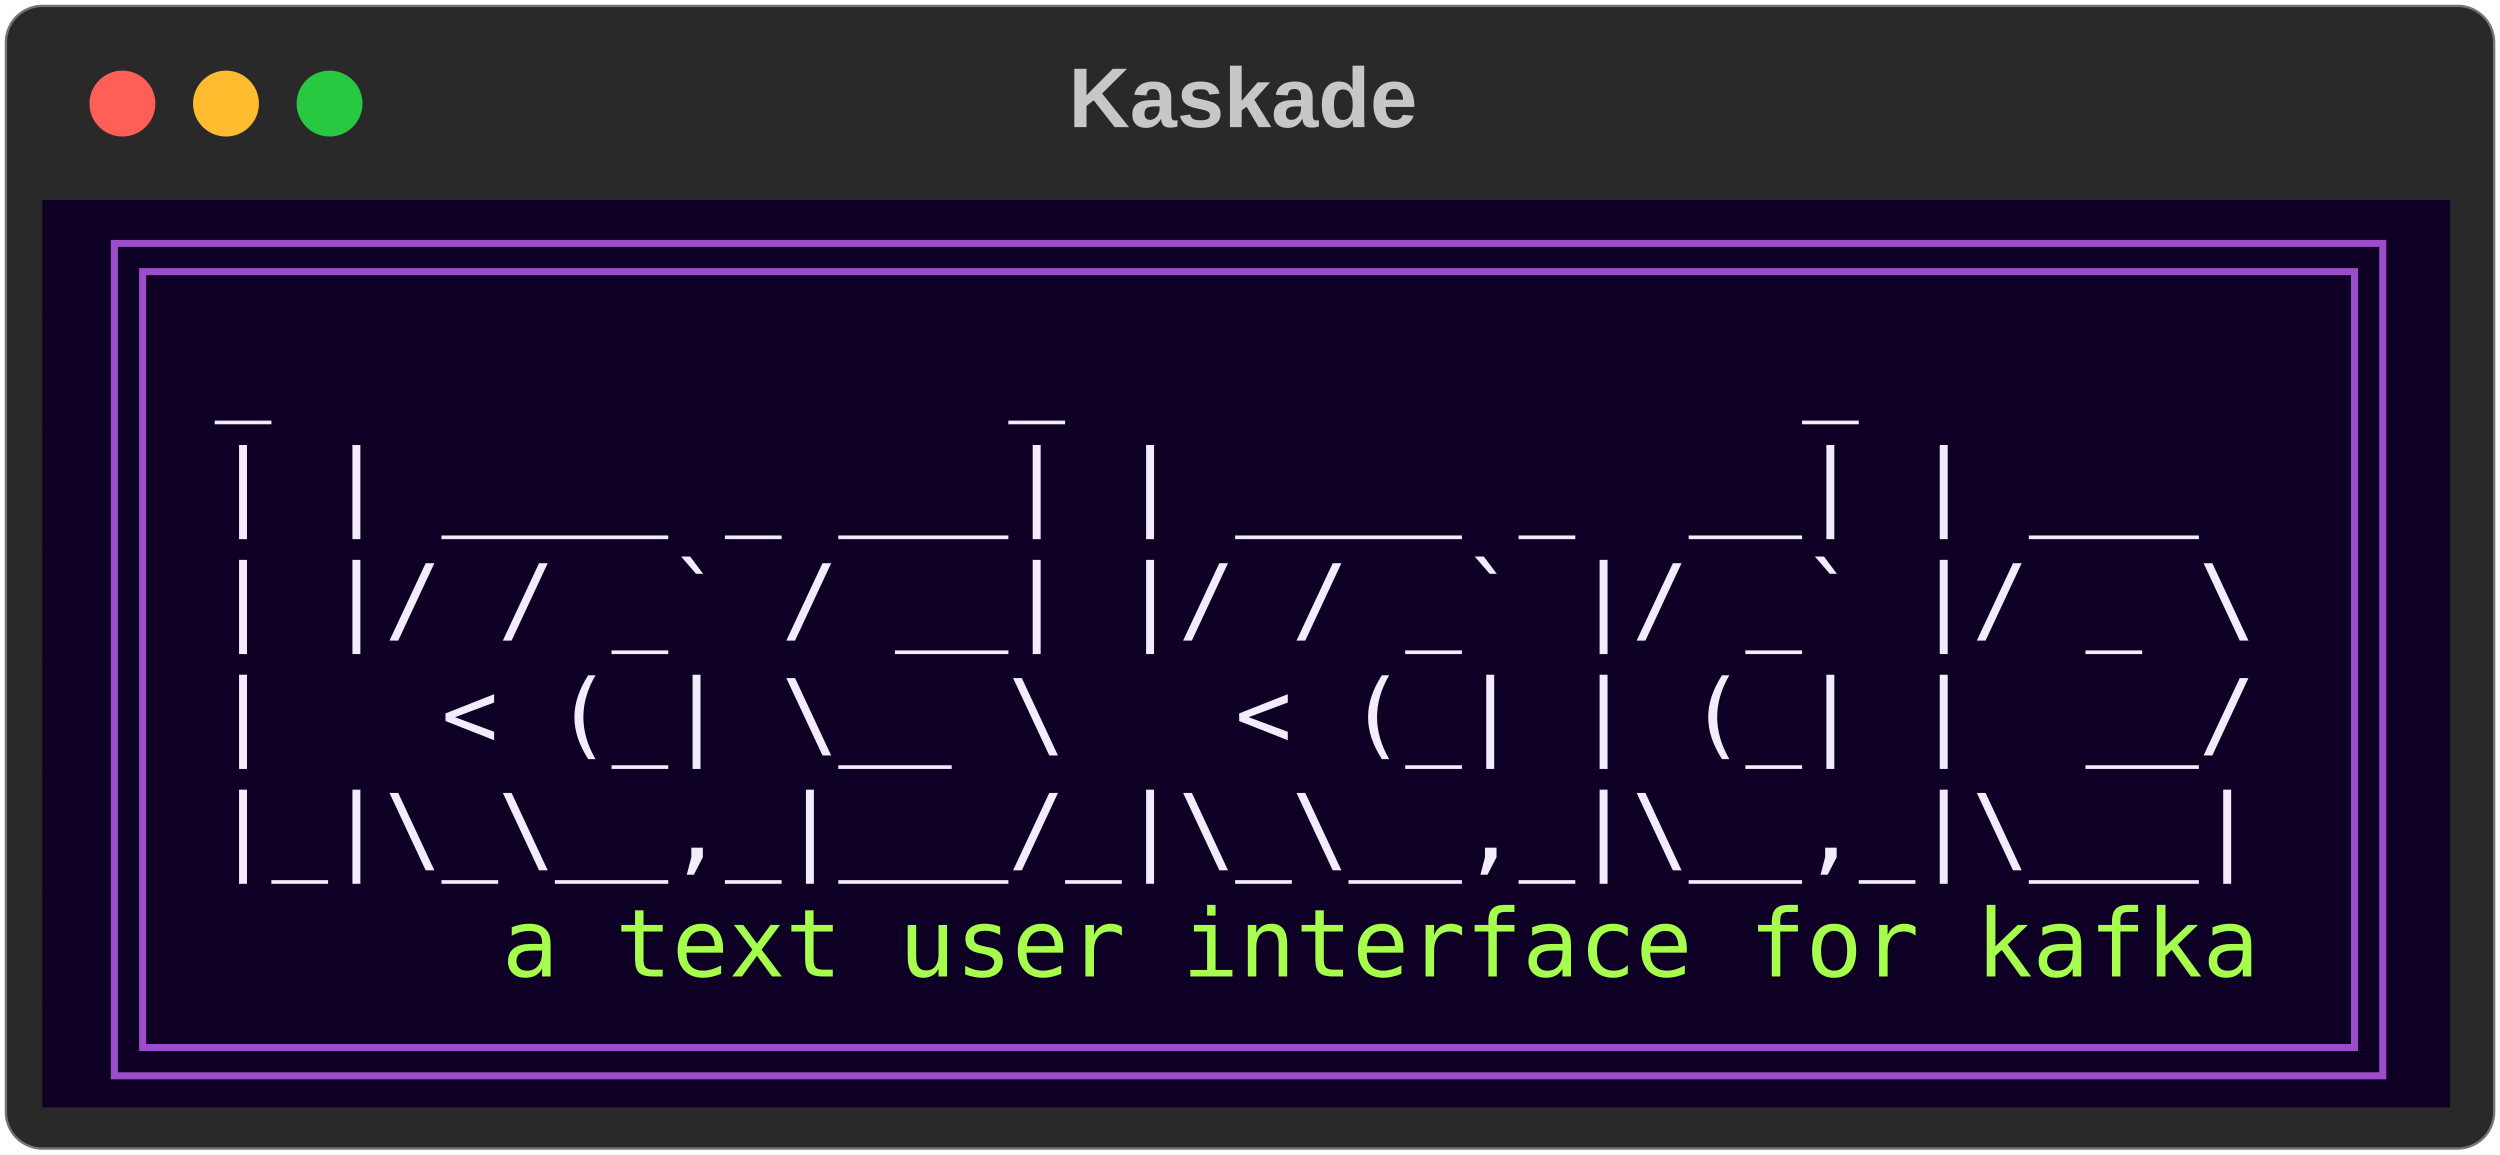
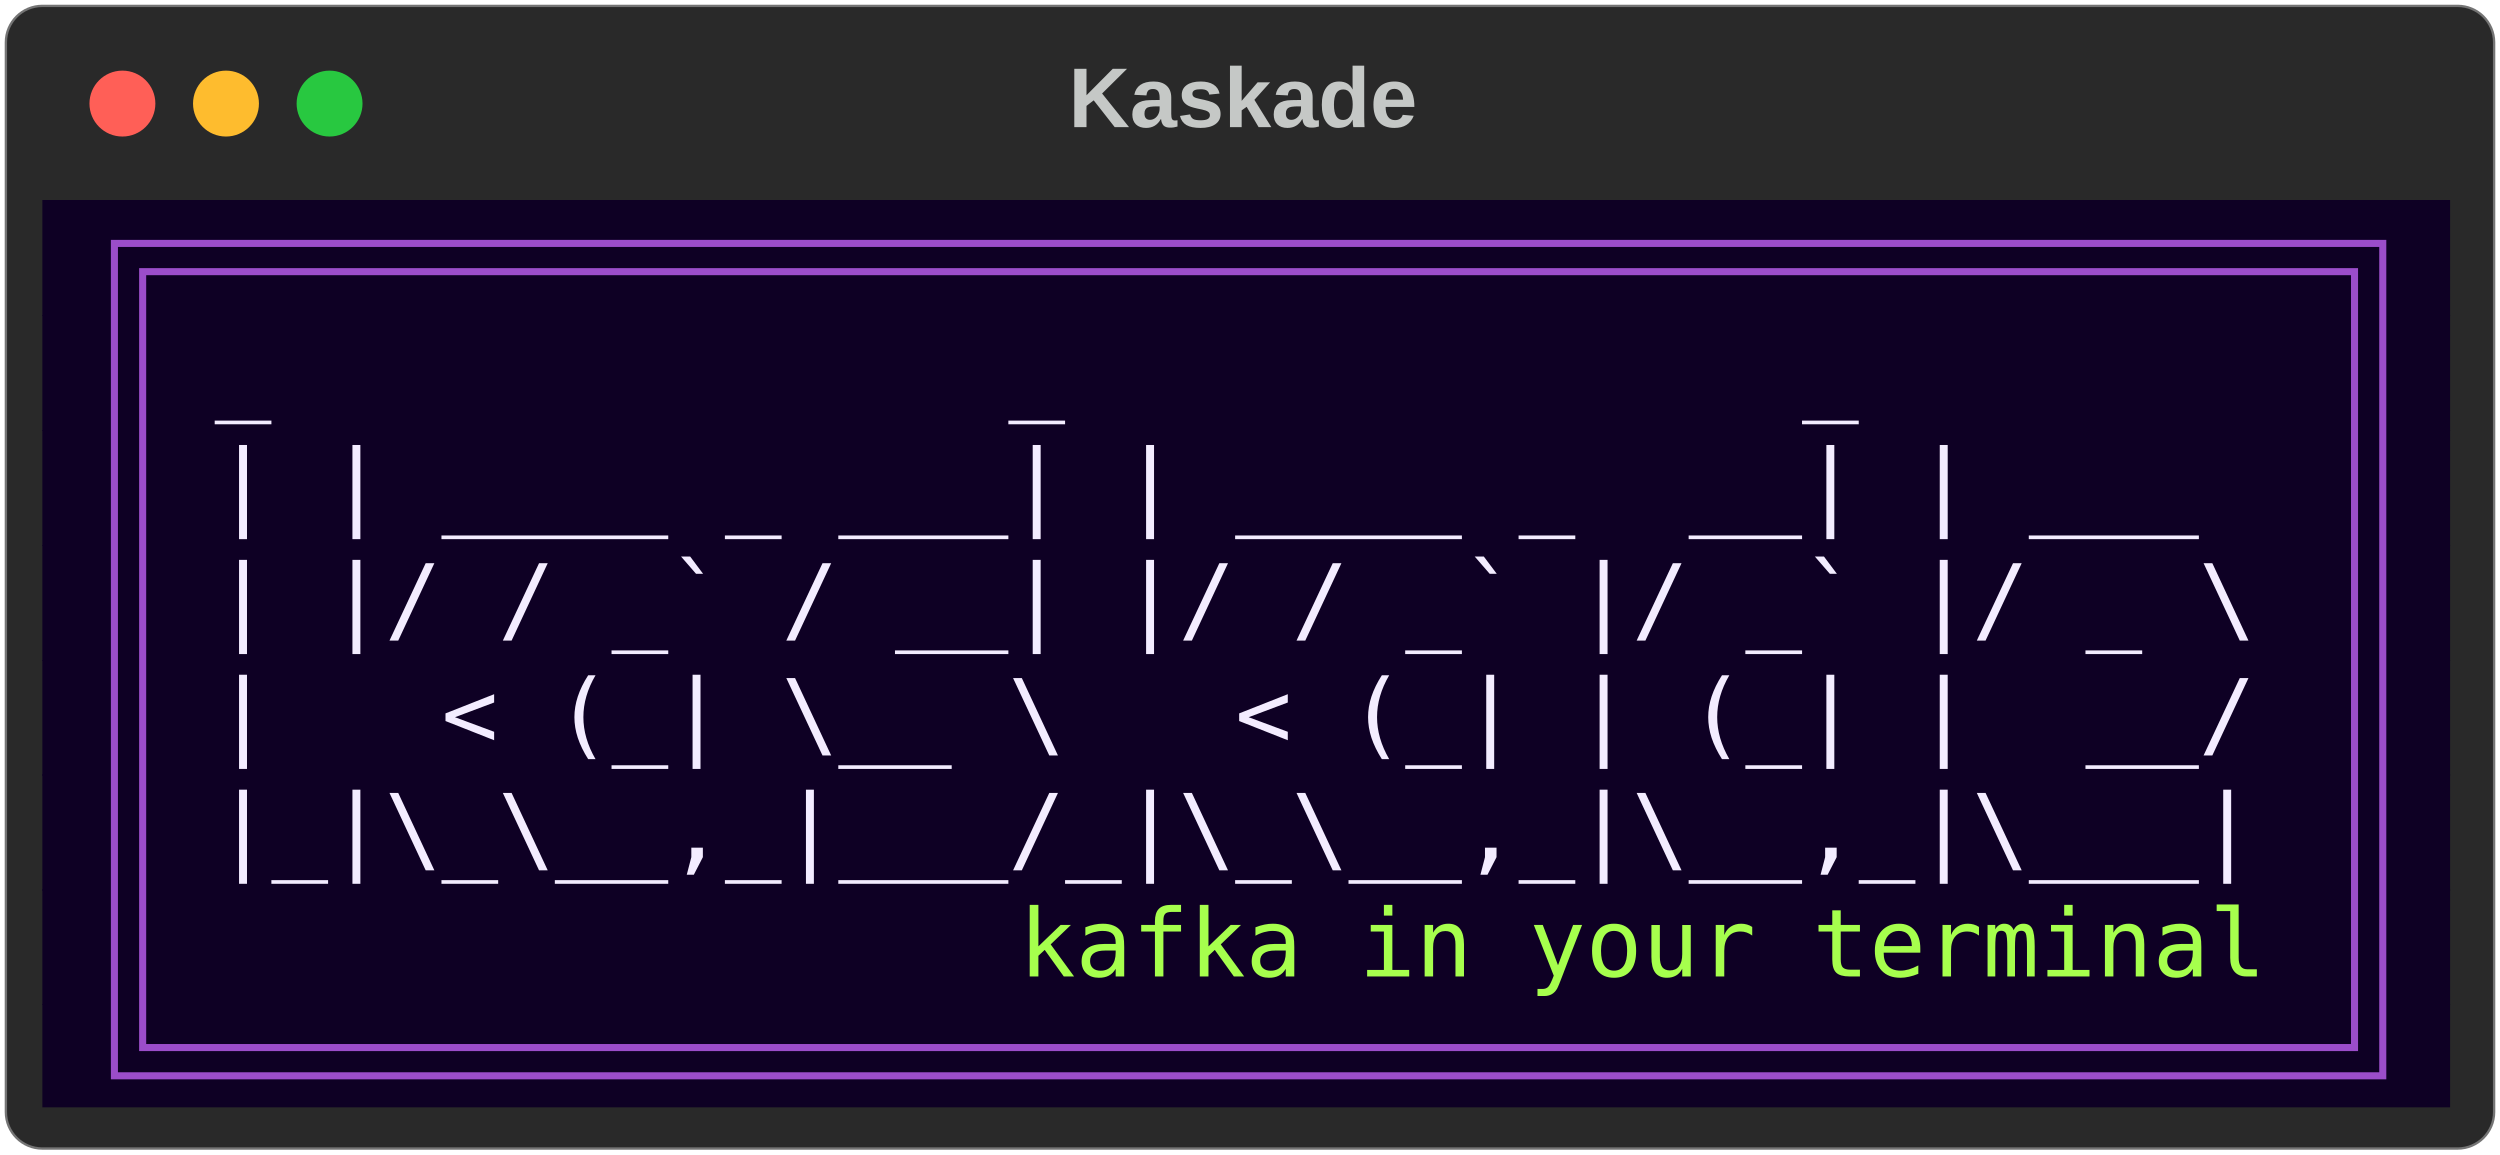
<svg xmlns="http://www.w3.org/2000/svg" width="531" height="245.2" class="rich-terminal" viewBox="0 0 531 245.2">
  <style>

    @font-face {
        font-family: "Fira Code";
        src: local("FiraCode-Regular"),
                url("https://cdnjs.cloudflare.com/ajax/libs/firacode/6.2.0/woff2/FiraCode-Regular.woff2") format("woff2"),
                url("https://cdnjs.cloudflare.com/ajax/libs/firacode/6.2.0/woff/FiraCode-Regular.woff") format("woff");
        font-style: normal;
        font-weight: 400;
    }
    @font-face {
        font-family: "Fira Code";
        src: local("FiraCode-Bold"),
                url("https://cdnjs.cloudflare.com/ajax/libs/firacode/6.2.0/woff2/FiraCode-Bold.woff2") format("woff2"),
                url("https://cdnjs.cloudflare.com/ajax/libs/firacode/6.2.0/woff/FiraCode-Bold.woff") format("woff");
        font-style: bold;
        font-weight: 700;
    }

-     .terminal-1355979006-matrix {
+     .terminal-940873475-matrix {
        font-family: Fira Code, monospace;
        font-size: 20px;
        line-height: 24.4px;
        font-variant-east-asian: full-width;
    }

-     .terminal-1355979006-title {
+     .terminal-940873475-title {
        font-size: 18px;
        font-weight: bold;
        font-family: arial;
    }

-     .terminal-1355979006-r1 { fill: #c5c8c6 }
- .terminal-1355979006-r2 { fill: #9b4dca }
- .terminal-1355979006-r3 { fill: #f3ecff }
- .terminal-1355979006-r4 { fill: #a6ff4d }
+     .terminal-940873475-r1 { fill: #c5c8c6 }
+ .terminal-940873475-r2 { fill: #9b4dca }
+ .terminal-940873475-r3 { fill: #f3ecff }
+ .terminal-940873475-r4 { fill: #a6ff4d }
    </style>
  <defs>
-     <clipPath id="terminal-1355979006-clip-terminal">
+     <clipPath id="terminal-940873475-clip-terminal">
      <rect x="0" y="0" width="511.4" height="194.2" />
    </clipPath>
-     <clipPath id="terminal-1355979006-line-0">
+     <clipPath id="terminal-940873475-line-0">
      <rect x="0" y="1.5" width="512.4" height="24.65" />
    </clipPath>
-     <clipPath id="terminal-1355979006-line-1">
+     <clipPath id="terminal-940873475-line-1">
      <rect x="0" y="25.9" width="512.4" height="24.65" />
    </clipPath>
-     <clipPath id="terminal-1355979006-line-2">
+     <clipPath id="terminal-940873475-line-2">
      <rect x="0" y="50.3" width="512.4" height="24.65" />
    </clipPath>
-     <clipPath id="terminal-1355979006-line-3">
+     <clipPath id="terminal-940873475-line-3">
      <rect x="0" y="74.7" width="512.4" height="24.65" />
    </clipPath>
-     <clipPath id="terminal-1355979006-line-4">
+     <clipPath id="terminal-940873475-line-4">
      <rect x="0" y="99.1" width="512.4" height="24.65" />
    </clipPath>
-     <clipPath id="terminal-1355979006-line-5">
+     <clipPath id="terminal-940873475-line-5">
      <rect x="0" y="123.5" width="512.4" height="24.65" />
    </clipPath>
-     <clipPath id="terminal-1355979006-line-6">
+     <clipPath id="terminal-940873475-line-6">
      <rect x="0" y="147.9" width="512.4" height="24.65" />
    </clipPath>
  </defs>
  <rect fill="#292929" stroke="rgba(255,255,255,0.35)" stroke-width="1" x="1" y="1" width="529" height="243.2" rx="8" />
-   <text class="terminal-1355979006-title" fill="#c5c8c6" text-anchor="middle" x="264" y="27">Kaskade</text>
+   <text class="terminal-940873475-title" fill="#c5c8c6" text-anchor="middle" x="264" y="27">Kaskade</text>
  <g transform="translate(26,22)">
    <circle cx="0" cy="0" r="7" fill="#ff5f57" />
    <circle cx="22" cy="0" r="7" fill="#febc2e" />
    <circle cx="44" cy="0" r="7" fill="#28c840" />
  </g>
-   <g transform="translate(9, 41)" clip-path="url(#terminal-1355979006-clip-terminal)">
+   <g transform="translate(9, 41)" clip-path="url(#terminal-940873475-clip-terminal)">
    <rect fill="#0e0024" x="0" y="1.5" width="12.2" height="24.65" shape-rendering="crispEdges" />
    <rect fill="#0e0024" x="12.2" y="1.5" width="488" height="24.65" shape-rendering="crispEdges" />
    <rect fill="#0e0024" x="500.2" y="1.5" width="12.2" height="24.65" shape-rendering="crispEdges" />
    <rect fill="#0e0024" x="0" y="25.9" width="12.2" height="24.65" shape-rendering="crispEdges" />
    <rect fill="#0e0024" x="12.2" y="25.9" width="12.2" height="24.65" shape-rendering="crispEdges" />
    <rect fill="#0e0024" x="24.4" y="25.9" width="12.2" height="24.65" shape-rendering="crispEdges" />
    <rect fill="#0e0024" x="36.6" y="25.9" width="366" height="24.65" shape-rendering="crispEdges" />
    <rect fill="#0e0024" x="402.6" y="25.9" width="85.4" height="24.65" shape-rendering="crispEdges" />
    <rect fill="#0e0024" x="488" y="25.9" width="12.2" height="24.65" shape-rendering="crispEdges" />
    <rect fill="#0e0024" x="500.2" y="25.9" width="12.2" height="24.65" shape-rendering="crispEdges" />
    <rect fill="#0e0024" x="0" y="50.3" width="12.2" height="24.65" shape-rendering="crispEdges" />
    <rect fill="#0e0024" x="12.2" y="50.3" width="12.2" height="24.65" shape-rendering="crispEdges" />
    <rect fill="#0e0024" x="24.4" y="50.3" width="12.2" height="24.65" shape-rendering="crispEdges" />
    <rect fill="#0e0024" x="36.6" y="50.3" width="427" height="24.65" shape-rendering="crispEdges" />
    <rect fill="#0e0024" x="463.6" y="50.3" width="24.4" height="24.65" shape-rendering="crispEdges" />
    <rect fill="#0e0024" x="488" y="50.3" width="12.2" height="24.65" shape-rendering="crispEdges" />
    <rect fill="#0e0024" x="500.2" y="50.3" width="12.2" height="24.65" shape-rendering="crispEdges" />
    <rect fill="#0e0024" x="0" y="74.7" width="12.2" height="24.65" shape-rendering="crispEdges" />
    <rect fill="#0e0024" x="12.2" y="74.7" width="12.2" height="24.65" shape-rendering="crispEdges" />
    <rect fill="#0e0024" x="24.4" y="74.7" width="12.2" height="24.65" shape-rendering="crispEdges" />
    <rect fill="#0e0024" x="36.6" y="74.7" width="439.2" height="24.65" shape-rendering="crispEdges" />
    <rect fill="#0e0024" x="475.8" y="74.7" width="12.2" height="24.65" shape-rendering="crispEdges" />
    <rect fill="#0e0024" x="488" y="74.7" width="12.2" height="24.65" shape-rendering="crispEdges" />
    <rect fill="#0e0024" x="500.2" y="74.7" width="12.2" height="24.65" shape-rendering="crispEdges" />
    <rect fill="#0e0024" x="0" y="99.1" width="12.2" height="24.65" shape-rendering="crispEdges" />
    <rect fill="#0e0024" x="12.2" y="99.1" width="12.2" height="24.65" shape-rendering="crispEdges" />
    <rect fill="#0e0024" x="24.4" y="99.1" width="12.2" height="24.65" shape-rendering="crispEdges" />
    <rect fill="#0e0024" x="36.6" y="99.1" width="439.2" height="24.65" shape-rendering="crispEdges" />
    <rect fill="#0e0024" x="475.8" y="99.1" width="12.2" height="24.65" shape-rendering="crispEdges" />
    <rect fill="#0e0024" x="488" y="99.1" width="12.2" height="24.65" shape-rendering="crispEdges" />
    <rect fill="#0e0024" x="500.2" y="99.1" width="12.2" height="24.65" shape-rendering="crispEdges" />
    <rect fill="#0e0024" x="0" y="123.5" width="12.2" height="24.65" shape-rendering="crispEdges" />
    <rect fill="#0e0024" x="12.2" y="123.5" width="12.2" height="24.65" shape-rendering="crispEdges" />
    <rect fill="#0e0024" x="24.4" y="123.5" width="12.2" height="24.65" shape-rendering="crispEdges" />
    <rect fill="#0e0024" x="36.6" y="123.5" width="439.2" height="24.65" shape-rendering="crispEdges" />
    <rect fill="#0e0024" x="475.8" y="123.5" width="12.2" height="24.65" shape-rendering="crispEdges" />
    <rect fill="#0e0024" x="488" y="123.5" width="12.2" height="24.65" shape-rendering="crispEdges" />
    <rect fill="#0e0024" x="500.2" y="123.5" width="12.2" height="24.65" shape-rendering="crispEdges" />
    <rect fill="#0e0024" x="0" y="147.9" width="12.2" height="24.65" shape-rendering="crispEdges" />
    <rect fill="#0e0024" x="12.2" y="147.9" width="12.2" height="24.65" shape-rendering="crispEdges" />
    <rect fill="#0e0024" x="24.4" y="147.9" width="12.2" height="24.65" shape-rendering="crispEdges" />
-     <rect fill="#0e0024" x="36.6" y="147.9" width="61" height="24.65" shape-rendering="crispEdges" />
-     <rect fill="#0e0024" x="97.6" y="147.9" width="378.2" height="24.65" shape-rendering="crispEdges" />
+     <rect fill="#0e0024" x="36.6" y="147.9" width="170.8" height="24.65" shape-rendering="crispEdges" />
+     <rect fill="#0e0024" x="207.4" y="147.9" width="268.4" height="24.65" shape-rendering="crispEdges" />
    <rect fill="#0e0024" x="475.8" y="147.9" width="12.2" height="24.65" shape-rendering="crispEdges" />
    <rect fill="#0e0024" x="488" y="147.9" width="12.2" height="24.65" shape-rendering="crispEdges" />
    <rect fill="#0e0024" x="500.2" y="147.9" width="12.2" height="24.65" shape-rendering="crispEdges" />
    <rect fill="#0e0024" x="0" y="172.3" width="12.2" height="24.65" shape-rendering="crispEdges" />
    <rect fill="#0e0024" x="12.2" y="172.3" width="488" height="24.65" shape-rendering="crispEdges" />
    <rect fill="#0e0024" x="500.2" y="172.3" width="12.2" height="24.65" shape-rendering="crispEdges" />
-     <g class="terminal-1355979006-matrix">
+     <g class="terminal-940873475-matrix">
      <path fill="none" stroke="#9b4dca" stroke-width="1.5" stroke-linecap="square" d="M24.4 10.7H15.3V25.9M24.4 16.7H21.3V25.9M24.4 10.7H36.6M24.4 16.7H36.6M36.6 10.7H48.8M36.6 16.7H48.8M48.8 10.7H61M48.8 16.7H61M61 10.7H73.2M61 16.7H73.2M73.2 10.7H85.4M73.2 16.7H85.4M85.4 10.7H97.6M85.4 16.7H97.6M97.6 10.7H109.8M97.6 16.7H109.8M109.8 10.7H122M109.8 16.7H122M122 10.7H134.2M122 16.7H134.2M134.2 10.7H146.4M134.2 16.7H146.4M146.4 10.7H158.6M146.4 16.7H158.6M158.6 10.7H170.8M158.6 16.7H170.8M170.8 10.7H183M170.8 16.7H183M183 10.7H195.2M183 16.7H195.2M195.2 10.7H207.4M195.2 16.7H207.4M207.4 10.7H219.6M207.4 16.7H219.6M219.6 10.7H231.8M219.6 16.7H231.8M231.8 10.7H244M231.8 16.7H244M244 10.7H256.2M244 16.7H256.2M256.2 10.7H268.4M256.2 16.7H268.4M268.4 10.7H280.6M268.4 16.7H280.6M280.6 10.7H292.8M280.6 16.7H292.8M292.8 10.7H305M292.8 16.7H305M305 10.7H317.2M305 16.7H317.2M317.2 10.7H329.4M317.2 16.7H329.4M329.4 10.7H341.6M329.4 16.7H341.6M341.6 10.7H353.8M341.6 16.7H353.8M353.8 10.7H366M353.8 16.7H366M366 10.7H378.2M366 16.7H378.2M378.2 10.7H390.4M378.2 16.7H390.4M390.4 10.7H402.6M390.4 16.7H402.6M402.6 10.7H414.8M402.6 16.7H414.8M414.8 10.7H427M414.8 16.7H427M427 10.7H439.2M427 16.7H439.2M439.2 10.7H451.4M439.2 16.7H451.4M451.4 10.7H463.6M451.4 16.7H463.6M463.6 10.7H475.8M463.6 16.7H475.8M475.8 10.7H488M475.8 16.7H488M488 10.7H497.1V25.9M488 16.7H491.1V25.9M15.3 25.9V50.3M21.3 25.9V50.3M491.1 25.9V50.3M497.1 25.9V50.3M15.3 50.3V74.7M21.3 50.3V74.7M491.1 50.3V74.7M497.1 50.3V74.7M15.3 74.7V99.1M21.3 74.7V99.1M491.1 74.7V99.1M497.1 74.7V99.1M15.3 99.1V123.5M21.3 99.1V123.5M491.1 99.1V123.5M497.1 99.1V123.5M15.3 123.5V147.9M21.3 123.5V147.9M491.1 123.5V147.9M497.1 123.5V147.9M15.3 147.9V172.3M21.3 147.9V172.3M491.1 147.9V172.3M497.1 147.9V172.3M24.4 187.5H15.3V172.3M24.4 181.5H21.3V172.3M24.4 181.5H36.6M24.4 187.5H36.6M36.6 181.5H48.8M36.6 187.5H48.8M48.8 181.5H61M48.8 187.5H61M61 181.5H73.2M61 187.5H73.2M73.2 181.5H85.4M73.2 187.5H85.4M85.4 181.5H97.6M85.4 187.5H97.6M97.6 181.5H109.8M97.6 187.5H109.8M109.8 181.5H122M109.8 187.5H122M122 181.5H134.2M122 187.5H134.2M134.2 181.5H146.4M134.2 187.5H146.4M146.4 181.5H158.6M146.4 187.5H158.6M158.6 181.5H170.8M158.6 187.5H170.8M170.8 181.5H183M170.8 187.5H183M183 181.5H195.2M183 187.5H195.2M195.2 181.5H207.4M195.2 187.5H207.4M207.4 181.5H219.6M207.4 187.5H219.6M219.6 181.5H231.8M219.6 187.5H231.8M231.8 181.5H244M231.8 187.5H244M244 181.5H256.2M244 187.5H256.2M256.2 181.5H268.4M256.2 187.5H268.4M268.4 181.5H280.6M268.4 187.5H280.6M280.6 181.5H292.8M280.6 187.5H292.8M292.8 181.5H305M292.8 187.5H305M305 181.5H317.2M305 187.5H317.2M317.2 181.5H329.4M317.2 187.5H329.4M329.4 181.5H341.6M329.4 187.5H341.6M341.6 181.5H353.8M341.6 187.5H353.8M353.8 181.5H366M353.8 187.5H366M366 181.5H378.2M366 187.5H378.2M378.2 181.5H390.4M378.2 187.5H390.4M390.4 181.5H402.6M390.4 187.5H402.6M402.6 181.5H414.8M402.6 187.5H414.8M414.8 181.5H427M414.8 187.5H427M427 181.5H439.2M427 187.5H439.2M439.2 181.5H451.4M439.2 187.5H451.4M451.4 181.5H463.6M451.4 187.5H463.6M463.6 181.5H475.8M463.6 187.5H475.8M475.8 181.5H488M475.8 187.5H488M488 187.5H497.1V172.3M488 181.5H491.1V172.3" />
-       <text class="terminal-1355979006-r1" x="512.4" y="20" textLength="12.2" clip-path="url(#terminal-1355979006-line-0)">
+       <text class="terminal-940873475-r1" x="512.4" y="20" textLength="12.2" clip-path="url(#terminal-940873475-line-0)">
</text>
-       <text class="terminal-1355979006-r3" x="36.6" y="44.4" textLength="366" clip-path="url(#terminal-1355979006-line-1)"> _             _             _</text>
-       <text class="terminal-1355979006-r1" x="512.4" y="44.4" textLength="12.2" clip-path="url(#terminal-1355979006-line-1)">
+       <text class="terminal-940873475-r3" x="36.6" y="44.4" textLength="366" clip-path="url(#terminal-940873475-line-1)"> _             _             _</text>
+       <text class="terminal-940873475-r1" x="512.4" y="44.4" textLength="12.2" clip-path="url(#terminal-940873475-line-1)">
</text>
-       <text class="terminal-1355979006-r3" x="36.6" y="68.8" textLength="427" clip-path="url(#terminal-1355979006-line-2)">| | ____ _ ___| | ____ _  __| | ___</text>
-       <text class="terminal-1355979006-r1" x="512.4" y="68.8" textLength="12.2" clip-path="url(#terminal-1355979006-line-2)">
+       <text class="terminal-940873475-r3" x="36.6" y="68.8" textLength="427" clip-path="url(#terminal-940873475-line-2)">| | ____ _ ___| | ____ _  __| | ___</text>
+       <text class="terminal-940873475-r1" x="512.4" y="68.8" textLength="12.2" clip-path="url(#terminal-940873475-line-2)">
</text>
-       <text class="terminal-1355979006-r3" x="36.6" y="93.2" textLength="439.2" clip-path="url(#terminal-1355979006-line-3)">| |/ / _` / __| |/ / _` |/ _` |/ _ \</text>
-       <text class="terminal-1355979006-r1" x="512.4" y="93.2" textLength="12.2" clip-path="url(#terminal-1355979006-line-3)">
+       <text class="terminal-940873475-r3" x="36.6" y="93.2" textLength="439.2" clip-path="url(#terminal-940873475-line-3)">| |/ / _` / __| |/ / _` |/ _` |/ _ \</text>
+       <text class="terminal-940873475-r1" x="512.4" y="93.2" textLength="12.2" clip-path="url(#terminal-940873475-line-3)">
</text>
-       <text class="terminal-1355979006-r3" x="36.6" y="117.6" textLength="439.2" clip-path="url(#terminal-1355979006-line-4)">|   &lt; (_| \__ \   &lt; (_| | (_| |  __/</text>
-       <text class="terminal-1355979006-r1" x="512.4" y="117.6" textLength="12.2" clip-path="url(#terminal-1355979006-line-4)">
+       <text class="terminal-940873475-r3" x="36.6" y="117.6" textLength="439.2" clip-path="url(#terminal-940873475-line-4)">|   &lt; (_| \__ \   &lt; (_| | (_| |  __/</text>
+       <text class="terminal-940873475-r1" x="512.4" y="117.6" textLength="12.2" clip-path="url(#terminal-940873475-line-4)">
</text>
-       <text class="terminal-1355979006-r3" x="36.6" y="142" textLength="439.2" clip-path="url(#terminal-1355979006-line-5)">|_|\_\__,_|___/_|\_\__,_|\__,_|\___|</text>
-       <text class="terminal-1355979006-r1" x="512.4" y="142" textLength="12.2" clip-path="url(#terminal-1355979006-line-5)">
+       <text class="terminal-940873475-r3" x="36.6" y="142" textLength="439.2" clip-path="url(#terminal-940873475-line-5)">|_|\_\__,_|___/_|\_\__,_|\__,_|\___|</text>
+       <text class="terminal-940873475-r1" x="512.4" y="142" textLength="12.2" clip-path="url(#terminal-940873475-line-5)">
</text>
-       <text class="terminal-1355979006-r4" x="97.6" y="166.4" textLength="378.2" clip-path="url(#terminal-1355979006-line-6)">a text user interface for kafka</text>
-       <text class="terminal-1355979006-r1" x="512.4" y="166.4" textLength="12.2" clip-path="url(#terminal-1355979006-line-6)">
+       <text class="terminal-940873475-r4" x="207.4" y="166.4" textLength="268.4" clip-path="url(#terminal-940873475-line-6)">kafka in your terminal</text>
+       <text class="terminal-940873475-r1" x="512.4" y="166.4" textLength="12.2" clip-path="url(#terminal-940873475-line-6)">
</text>
    </g>
  </g>
</svg>
